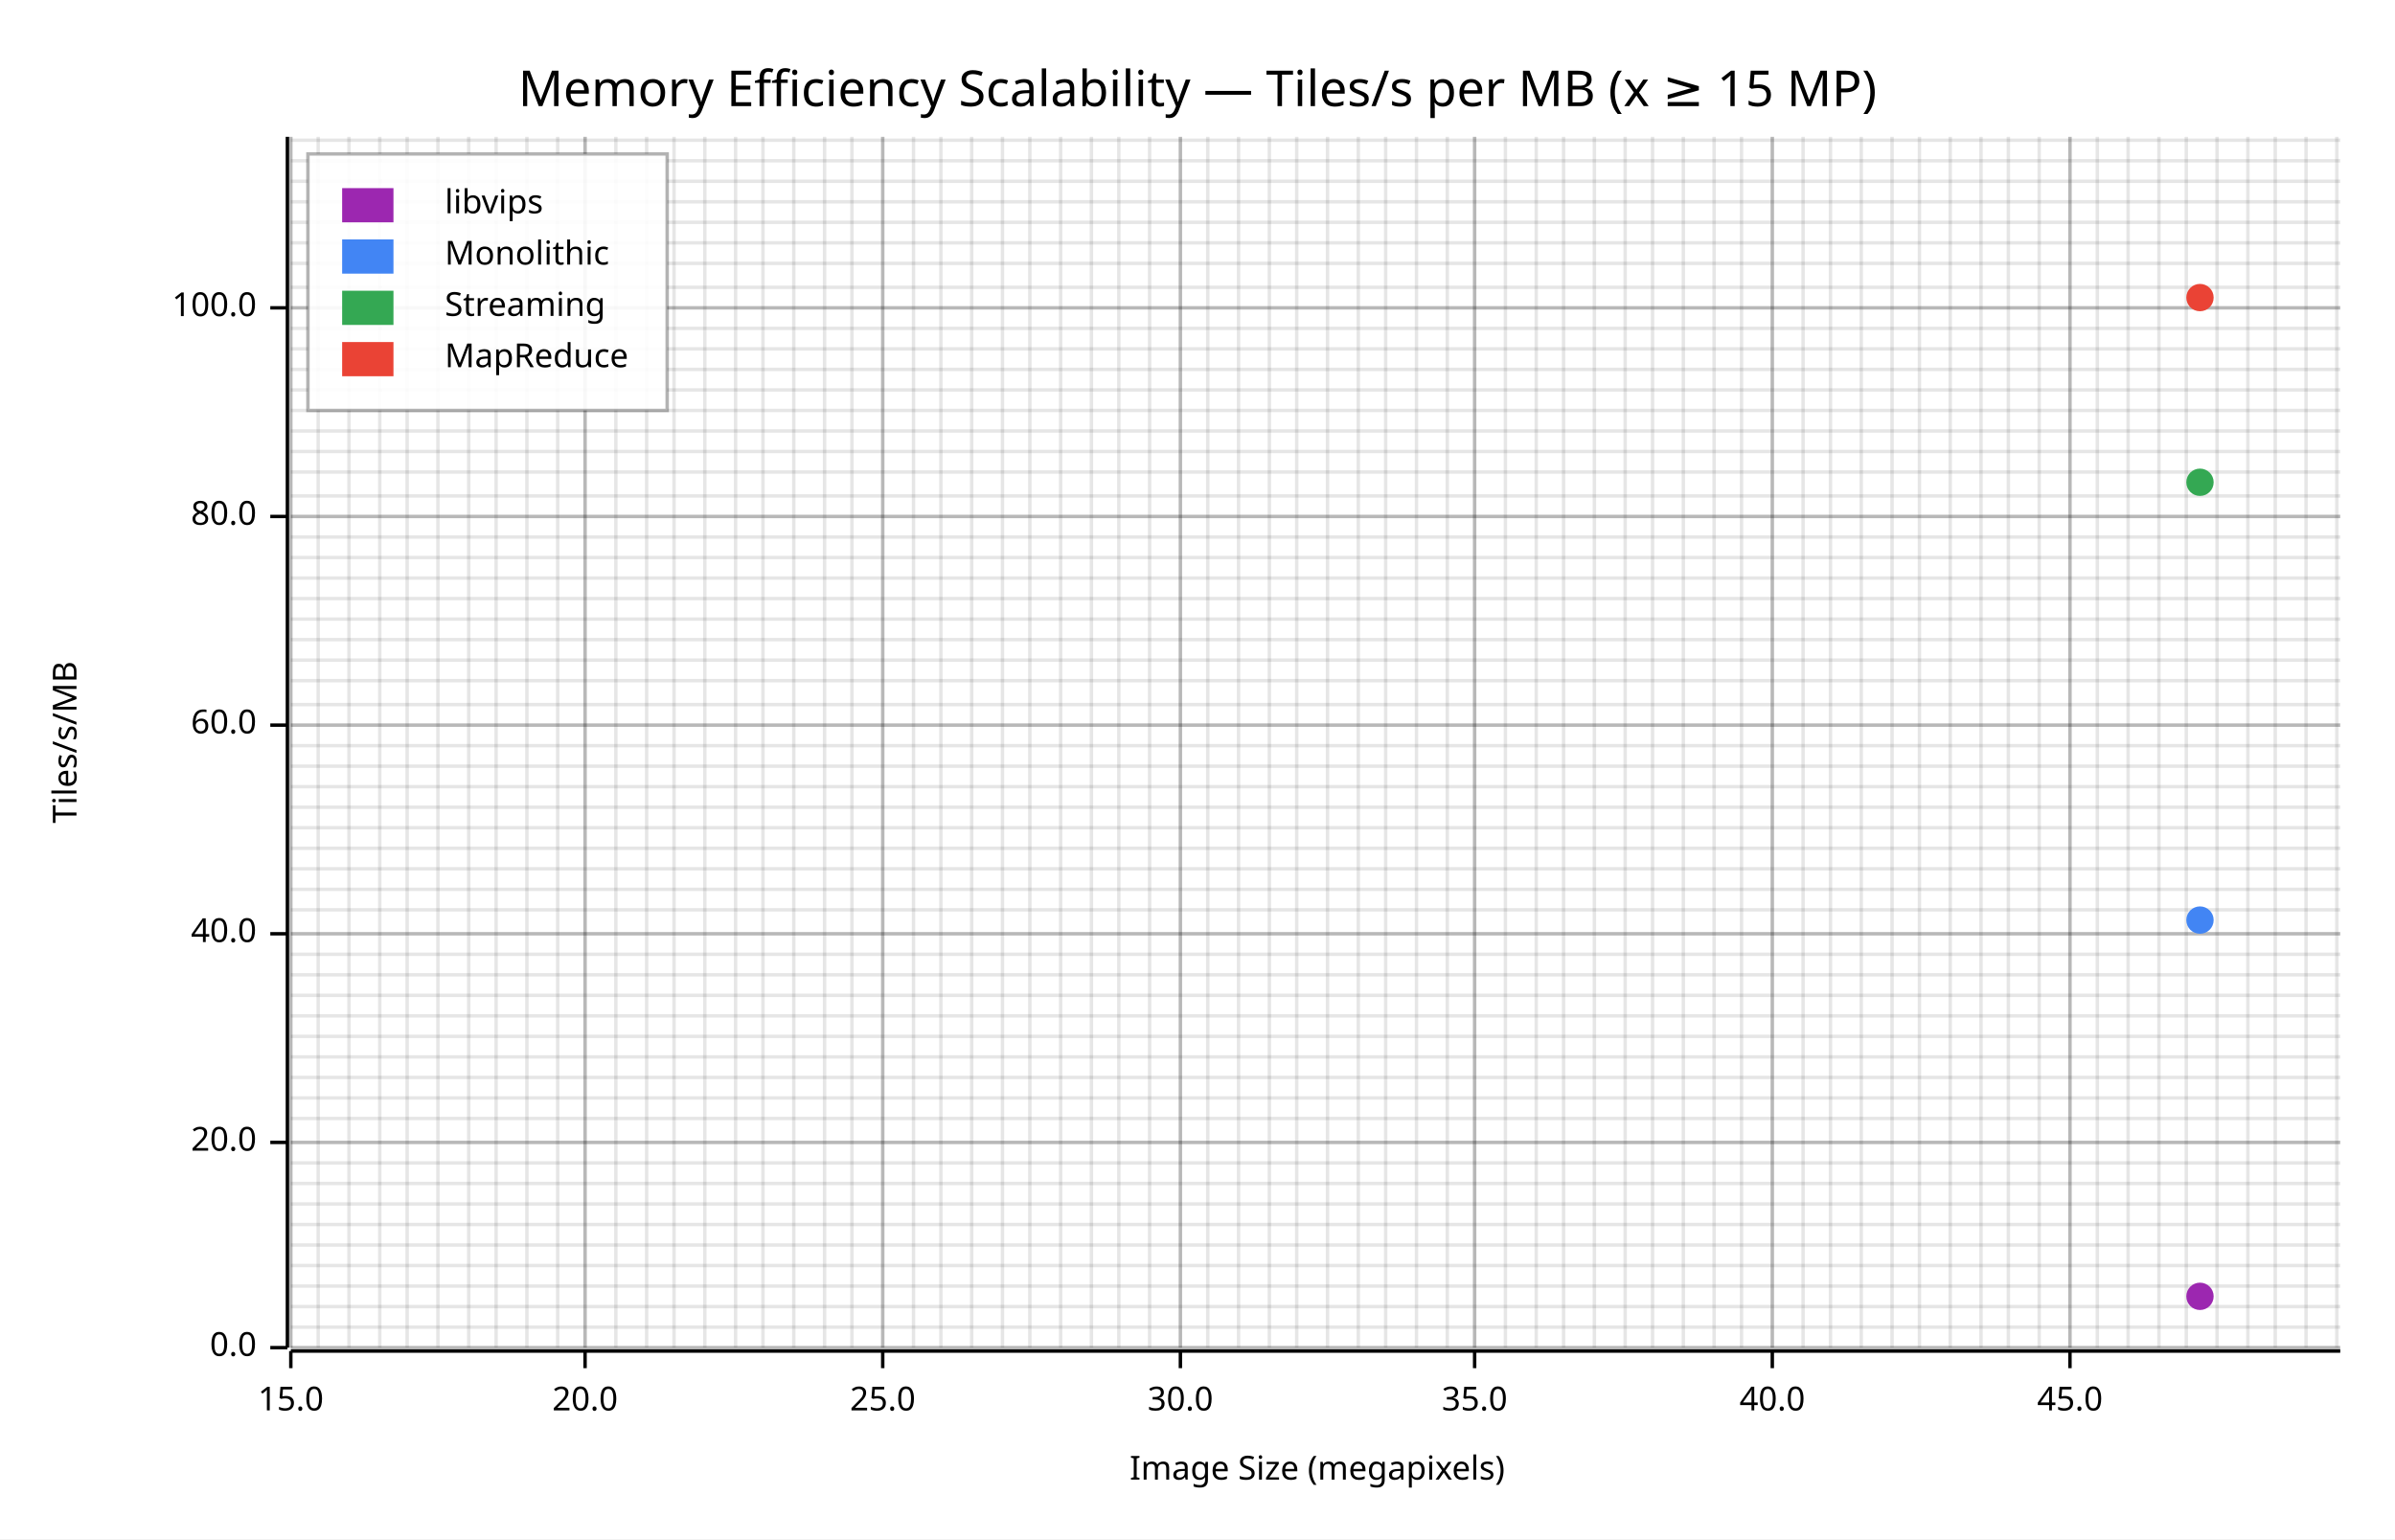
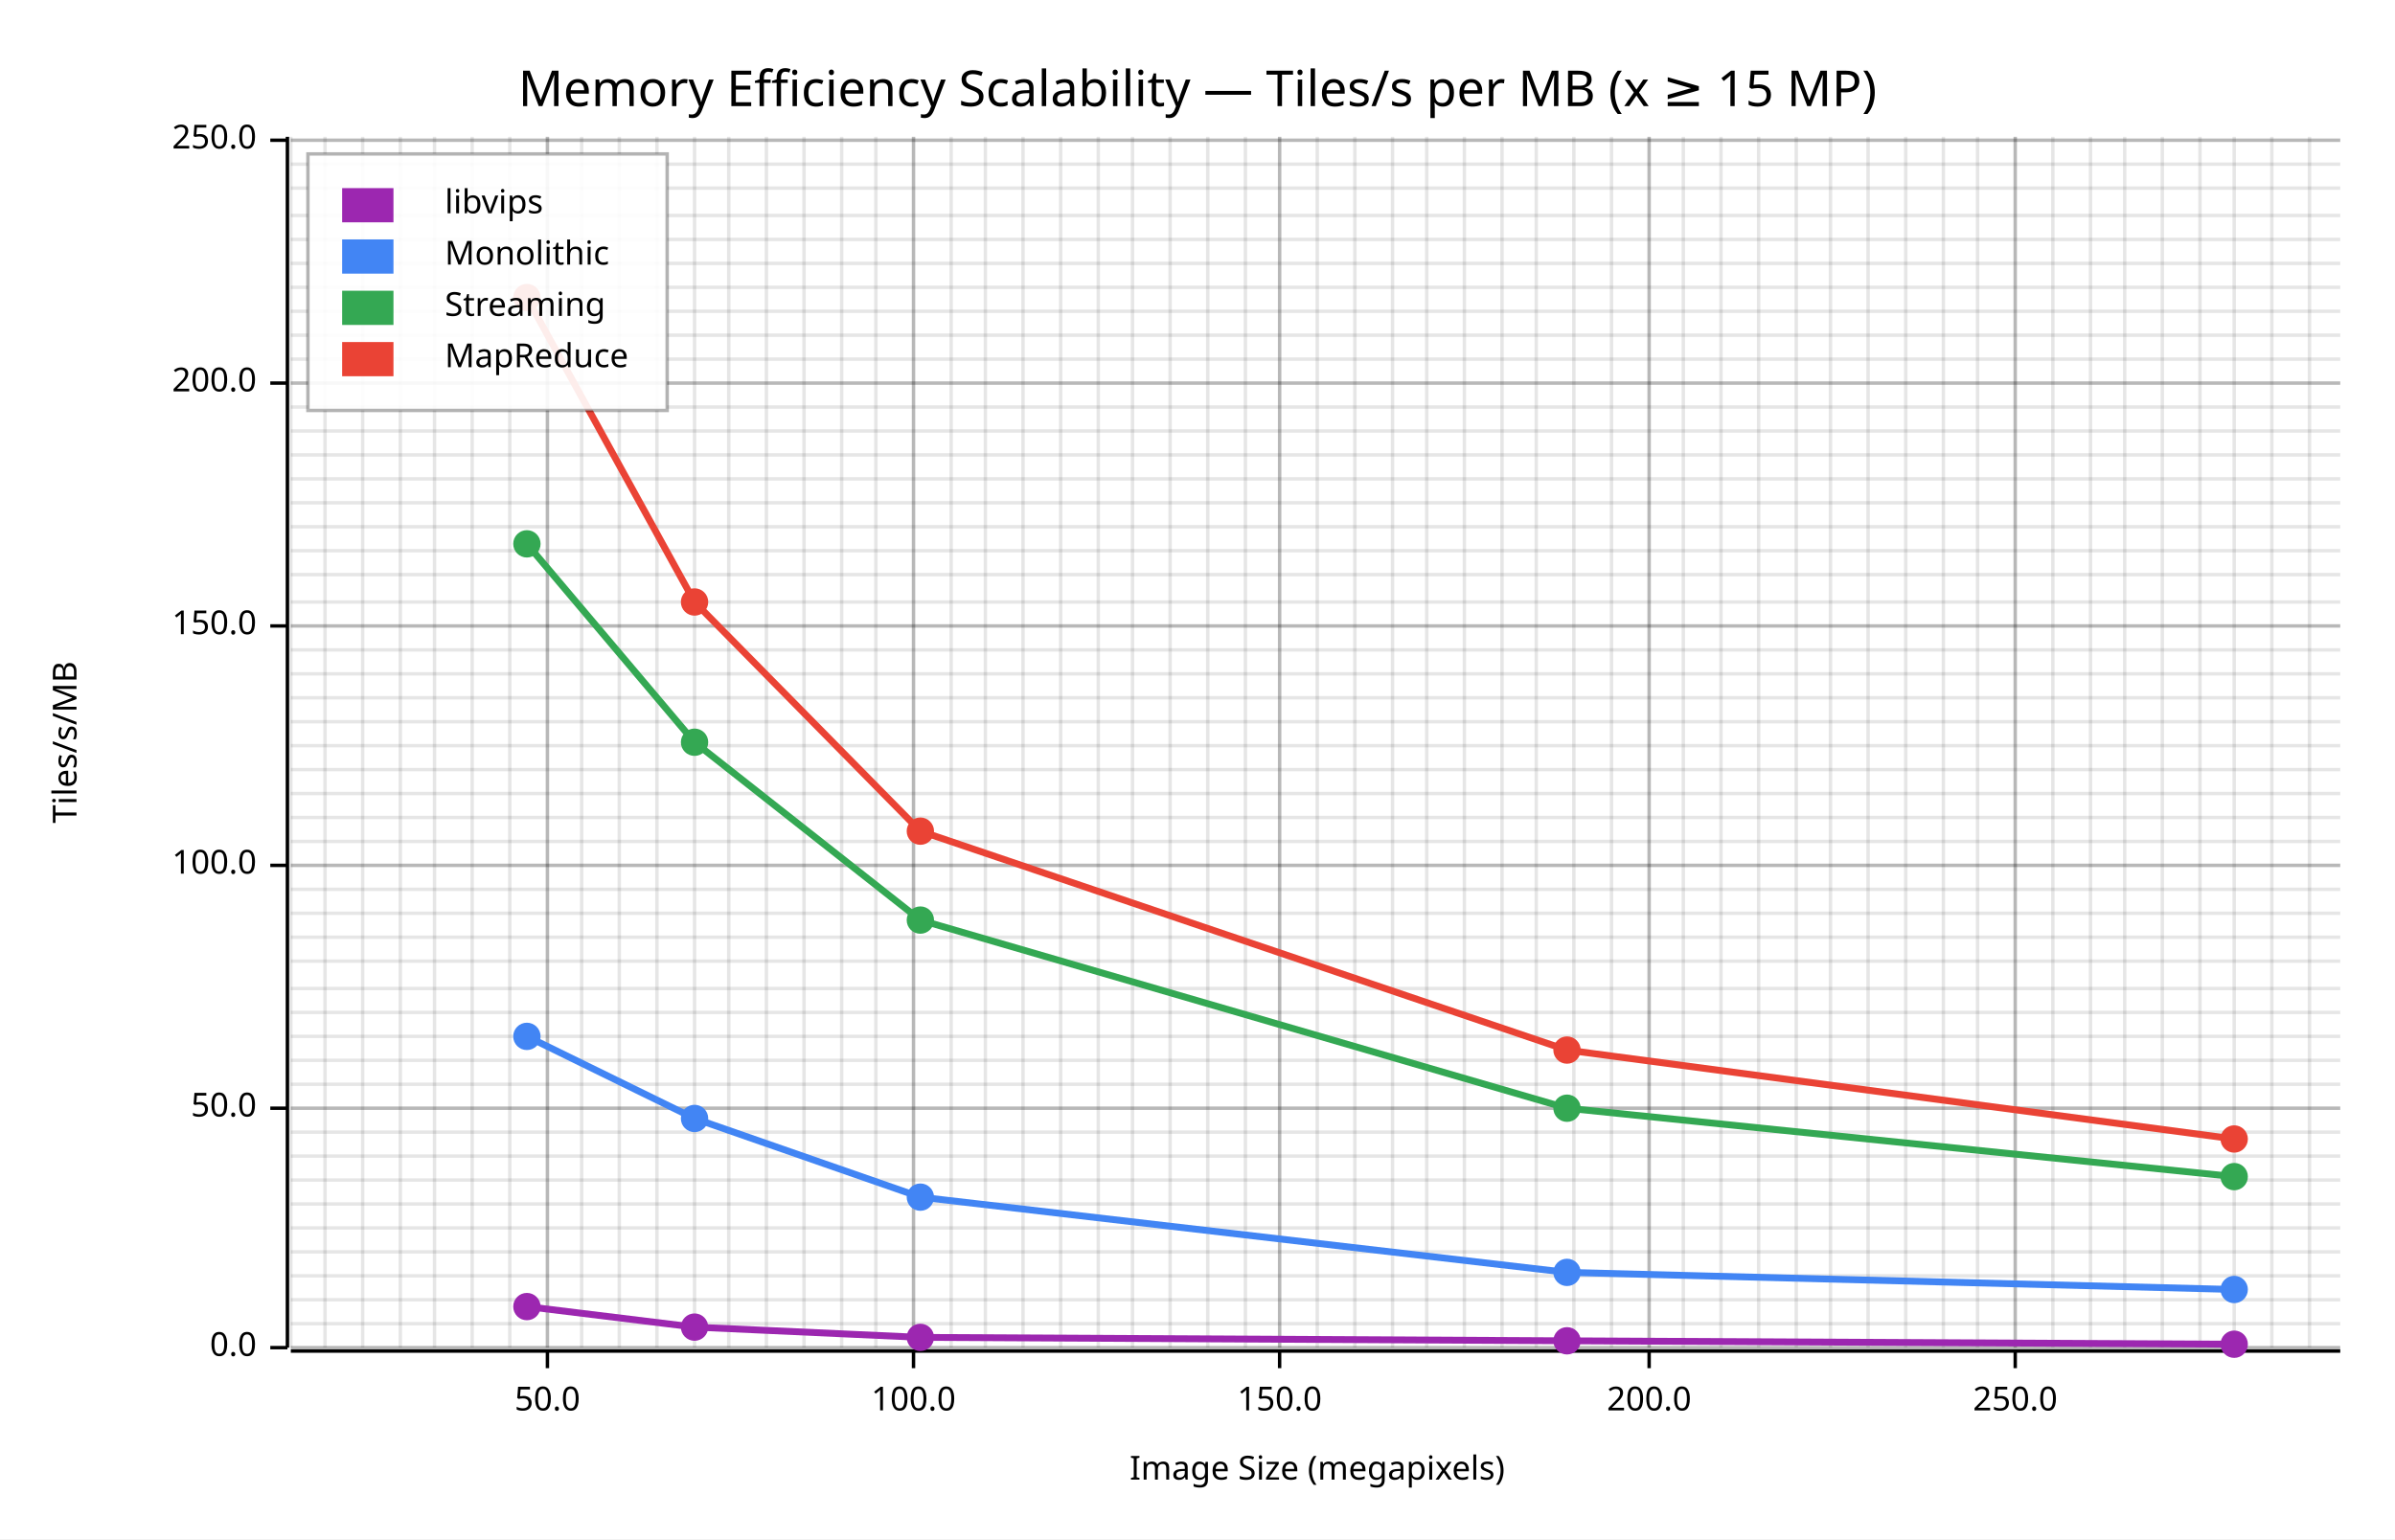
<svg xmlns="http://www.w3.org/2000/svg" width="700" height="450" viewBox="0 0 700 450">
  <rect x="0" y="0" width="700" height="450" opacity="1" fill="#FFFFFF" stroke="none" />
  <text x="350" y="20" dy="0.76em" text-anchor="middle" font-family="sans-serif" font-size="14.516" opacity="1" fill="#000000">
Memory Efficiency Scalability — Tiles/s per MB  (x ≥ 15 MP)
</text>
  <line opacity="0.1" stroke="#000000" stroke-width="1" x1="85" y1="394" x2="85" y2="40" />
-   <line opacity="0.1" stroke="#000000" stroke-width="1" x1="93" y1="394" x2="93" y2="40" />
-   <line opacity="0.1" stroke="#000000" stroke-width="1" x1="102" y1="394" x2="102" y2="40" />
-   <line opacity="0.1" stroke="#000000" stroke-width="1" x1="111" y1="394" x2="111" y2="40" />
-   <line opacity="0.1" stroke="#000000" stroke-width="1" x1="119" y1="394" x2="119" y2="40" />
-   <line opacity="0.1" stroke="#000000" stroke-width="1" x1="128" y1="394" x2="128" y2="40" />
-   <line opacity="0.1" stroke="#000000" stroke-width="1" x1="137" y1="394" x2="137" y2="40" />
-   <line opacity="0.1" stroke="#000000" stroke-width="1" x1="145" y1="394" x2="145" y2="40" />
-   <line opacity="0.1" stroke="#000000" stroke-width="1" x1="154" y1="394" x2="154" y2="40" />
-   <line opacity="0.1" stroke="#000000" stroke-width="1" x1="163" y1="394" x2="163" y2="40" />
-   <line opacity="0.1" stroke="#000000" stroke-width="1" x1="171" y1="394" x2="171" y2="40" />
-   <line opacity="0.1" stroke="#000000" stroke-width="1" x1="180" y1="394" x2="180" y2="40" />
-   <line opacity="0.1" stroke="#000000" stroke-width="1" x1="189" y1="394" x2="189" y2="40" />
-   <line opacity="0.1" stroke="#000000" stroke-width="1" x1="197" y1="394" x2="197" y2="40" />
-   <line opacity="0.1" stroke="#000000" stroke-width="1" x1="206" y1="394" x2="206" y2="40" />
-   <line opacity="0.1" stroke="#000000" stroke-width="1" x1="215" y1="394" x2="215" y2="40" />
-   <line opacity="0.1" stroke="#000000" stroke-width="1" x1="223" y1="394" x2="223" y2="40" />
-   <line opacity="0.1" stroke="#000000" stroke-width="1" x1="232" y1="394" x2="232" y2="40" />
-   <line opacity="0.1" stroke="#000000" stroke-width="1" x1="241" y1="394" x2="241" y2="40" />
-   <line opacity="0.1" stroke="#000000" stroke-width="1" x1="249" y1="394" x2="249" y2="40" />
-   <line opacity="0.1" stroke="#000000" stroke-width="1" x1="258" y1="394" x2="258" y2="40" />
+   <line opacity="0.1" stroke="#000000" stroke-width="1" x1="95" y1="394" x2="95" y2="40" />
+   <line opacity="0.1" stroke="#000000" stroke-width="1" x1="106" y1="394" x2="106" y2="40" />
+   <line opacity="0.1" stroke="#000000" stroke-width="1" x1="117" y1="394" x2="117" y2="40" />
+   <line opacity="0.1" stroke="#000000" stroke-width="1" x1="127" y1="394" x2="127" y2="40" />
+   <line opacity="0.1" stroke="#000000" stroke-width="1" x1="138" y1="394" x2="138" y2="40" />
+   <line opacity="0.1" stroke="#000000" stroke-width="1" x1="149" y1="394" x2="149" y2="40" />
+   <line opacity="0.1" stroke="#000000" stroke-width="1" x1="160" y1="394" x2="160" y2="40" />
+   <line opacity="0.1" stroke="#000000" stroke-width="1" x1="170" y1="394" x2="170" y2="40" />
+   <line opacity="0.1" stroke="#000000" stroke-width="1" x1="181" y1="394" x2="181" y2="40" />
+   <line opacity="0.1" stroke="#000000" stroke-width="1" x1="192" y1="394" x2="192" y2="40" />
+   <line opacity="0.1" stroke="#000000" stroke-width="1" x1="203" y1="394" x2="203" y2="40" />
+   <line opacity="0.1" stroke="#000000" stroke-width="1" x1="213" y1="394" x2="213" y2="40" />
+   <line opacity="0.1" stroke="#000000" stroke-width="1" x1="224" y1="394" x2="224" y2="40" />
+   <line opacity="0.1" stroke="#000000" stroke-width="1" x1="235" y1="394" x2="235" y2="40" />
+   <line opacity="0.1" stroke="#000000" stroke-width="1" x1="246" y1="394" x2="246" y2="40" />
+   <line opacity="0.1" stroke="#000000" stroke-width="1" x1="256" y1="394" x2="256" y2="40" />
  <line opacity="0.1" stroke="#000000" stroke-width="1" x1="267" y1="394" x2="267" y2="40" />
-   <line opacity="0.1" stroke="#000000" stroke-width="1" x1="275" y1="394" x2="275" y2="40" />
-   <line opacity="0.1" stroke="#000000" stroke-width="1" x1="284" y1="394" x2="284" y2="40" />
-   <line opacity="0.1" stroke="#000000" stroke-width="1" x1="293" y1="394" x2="293" y2="40" />
-   <line opacity="0.1" stroke="#000000" stroke-width="1" x1="301" y1="394" x2="301" y2="40" />
+   <line opacity="0.1" stroke="#000000" stroke-width="1" x1="278" y1="394" x2="278" y2="40" />
+   <line opacity="0.1" stroke="#000000" stroke-width="1" x1="288" y1="394" x2="288" y2="40" />
+   <line opacity="0.1" stroke="#000000" stroke-width="1" x1="299" y1="394" x2="299" y2="40" />
  <line opacity="0.1" stroke="#000000" stroke-width="1" x1="310" y1="394" x2="310" y2="40" />
-   <line opacity="0.1" stroke="#000000" stroke-width="1" x1="319" y1="394" x2="319" y2="40" />
-   <line opacity="0.1" stroke="#000000" stroke-width="1" x1="327" y1="394" x2="327" y2="40" />
-   <line opacity="0.1" stroke="#000000" stroke-width="1" x1="336" y1="394" x2="336" y2="40" />
-   <line opacity="0.1" stroke="#000000" stroke-width="1" x1="345" y1="394" x2="345" y2="40" />
+   <line opacity="0.1" stroke="#000000" stroke-width="1" x1="321" y1="394" x2="321" y2="40" />
+   <line opacity="0.1" stroke="#000000" stroke-width="1" x1="331" y1="394" x2="331" y2="40" />
+   <line opacity="0.1" stroke="#000000" stroke-width="1" x1="342" y1="394" x2="342" y2="40" />
  <line opacity="0.1" stroke="#000000" stroke-width="1" x1="353" y1="394" x2="353" y2="40" />
-   <line opacity="0.1" stroke="#000000" stroke-width="1" x1="362" y1="394" x2="362" y2="40" />
-   <line opacity="0.1" stroke="#000000" stroke-width="1" x1="371" y1="394" x2="371" y2="40" />
-   <line opacity="0.1" stroke="#000000" stroke-width="1" x1="379" y1="394" x2="379" y2="40" />
-   <line opacity="0.1" stroke="#000000" stroke-width="1" x1="388" y1="394" x2="388" y2="40" />
-   <line opacity="0.1" stroke="#000000" stroke-width="1" x1="397" y1="394" x2="397" y2="40" />
-   <line opacity="0.1" stroke="#000000" stroke-width="1" x1="405" y1="394" x2="405" y2="40" />
-   <line opacity="0.1" stroke="#000000" stroke-width="1" x1="414" y1="394" x2="414" y2="40" />
-   <line opacity="0.1" stroke="#000000" stroke-width="1" x1="423" y1="394" x2="423" y2="40" />
-   <line opacity="0.1" stroke="#000000" stroke-width="1" x1="431" y1="394" x2="431" y2="40" />
-   <line opacity="0.1" stroke="#000000" stroke-width="1" x1="440" y1="394" x2="440" y2="40" />
+   <line opacity="0.1" stroke="#000000" stroke-width="1" x1="364" y1="394" x2="364" y2="40" />
+   <line opacity="0.1" stroke="#000000" stroke-width="1" x1="374" y1="394" x2="374" y2="40" />
+   <line opacity="0.1" stroke="#000000" stroke-width="1" x1="385" y1="394" x2="385" y2="40" />
+   <line opacity="0.1" stroke="#000000" stroke-width="1" x1="396" y1="394" x2="396" y2="40" />
+   <line opacity="0.1" stroke="#000000" stroke-width="1" x1="407" y1="394" x2="407" y2="40" />
+   <line opacity="0.1" stroke="#000000" stroke-width="1" x1="417" y1="394" x2="417" y2="40" />
+   <line opacity="0.1" stroke="#000000" stroke-width="1" x1="428" y1="394" x2="428" y2="40" />
+   <line opacity="0.1" stroke="#000000" stroke-width="1" x1="439" y1="394" x2="439" y2="40" />
  <line opacity="0.1" stroke="#000000" stroke-width="1" x1="449" y1="394" x2="449" y2="40" />
-   <line opacity="0.1" stroke="#000000" stroke-width="1" x1="457" y1="394" x2="457" y2="40" />
-   <line opacity="0.1" stroke="#000000" stroke-width="1" x1="466" y1="394" x2="466" y2="40" />
-   <line opacity="0.1" stroke="#000000" stroke-width="1" x1="475" y1="394" x2="475" y2="40" />
-   <line opacity="0.1" stroke="#000000" stroke-width="1" x1="483" y1="394" x2="483" y2="40" />
+   <line opacity="0.1" stroke="#000000" stroke-width="1" x1="460" y1="394" x2="460" y2="40" />
+   <line opacity="0.1" stroke="#000000" stroke-width="1" x1="471" y1="394" x2="471" y2="40" />
+   <line opacity="0.1" stroke="#000000" stroke-width="1" x1="482" y1="394" x2="482" y2="40" />
  <line opacity="0.1" stroke="#000000" stroke-width="1" x1="492" y1="394" x2="492" y2="40" />
-   <line opacity="0.1" stroke="#000000" stroke-width="1" x1="501" y1="394" x2="501" y2="40" />
-   <line opacity="0.1" stroke="#000000" stroke-width="1" x1="509" y1="394" x2="509" y2="40" />
-   <line opacity="0.1" stroke="#000000" stroke-width="1" x1="518" y1="394" x2="518" y2="40" />
-   <line opacity="0.1" stroke="#000000" stroke-width="1" x1="527" y1="394" x2="527" y2="40" />
+   <line opacity="0.1" stroke="#000000" stroke-width="1" x1="503" y1="394" x2="503" y2="40" />
+   <line opacity="0.1" stroke="#000000" stroke-width="1" x1="514" y1="394" x2="514" y2="40" />
+   <line opacity="0.1" stroke="#000000" stroke-width="1" x1="525" y1="394" x2="525" y2="40" />
  <line opacity="0.1" stroke="#000000" stroke-width="1" x1="535" y1="394" x2="535" y2="40" />
-   <line opacity="0.1" stroke="#000000" stroke-width="1" x1="544" y1="394" x2="544" y2="40" />
-   <line opacity="0.1" stroke="#000000" stroke-width="1" x1="553" y1="394" x2="553" y2="40" />
-   <line opacity="0.1" stroke="#000000" stroke-width="1" x1="561" y1="394" x2="561" y2="40" />
-   <line opacity="0.1" stroke="#000000" stroke-width="1" x1="570" y1="394" x2="570" y2="40" />
-   <line opacity="0.1" stroke="#000000" stroke-width="1" x1="579" y1="394" x2="579" y2="40" />
-   <line opacity="0.1" stroke="#000000" stroke-width="1" x1="587" y1="394" x2="587" y2="40" />
-   <line opacity="0.1" stroke="#000000" stroke-width="1" x1="596" y1="394" x2="596" y2="40" />
-   <line opacity="0.1" stroke="#000000" stroke-width="1" x1="605" y1="394" x2="605" y2="40" />
-   <line opacity="0.1" stroke="#000000" stroke-width="1" x1="613" y1="394" x2="613" y2="40" />
-   <line opacity="0.1" stroke="#000000" stroke-width="1" x1="622" y1="394" x2="622" y2="40" />
-   <line opacity="0.1" stroke="#000000" stroke-width="1" x1="631" y1="394" x2="631" y2="40" />
-   <line opacity="0.1" stroke="#000000" stroke-width="1" x1="639" y1="394" x2="639" y2="40" />
-   <line opacity="0.1" stroke="#000000" stroke-width="1" x1="648" y1="394" x2="648" y2="40" />
-   <line opacity="0.1" stroke="#000000" stroke-width="1" x1="657" y1="394" x2="657" y2="40" />
-   <line opacity="0.1" stroke="#000000" stroke-width="1" x1="665" y1="394" x2="665" y2="40" />
-   <line opacity="0.1" stroke="#000000" stroke-width="1" x1="674" y1="394" x2="674" y2="40" />
-   <line opacity="0.1" stroke="#000000" stroke-width="1" x1="683" y1="394" x2="683" y2="40" />
+   <line opacity="0.1" stroke="#000000" stroke-width="1" x1="546" y1="394" x2="546" y2="40" />
+   <line opacity="0.1" stroke="#000000" stroke-width="1" x1="557" y1="394" x2="557" y2="40" />
+   <line opacity="0.1" stroke="#000000" stroke-width="1" x1="568" y1="394" x2="568" y2="40" />
+   <line opacity="0.1" stroke="#000000" stroke-width="1" x1="578" y1="394" x2="578" y2="40" />
+   <line opacity="0.1" stroke="#000000" stroke-width="1" x1="589" y1="394" x2="589" y2="40" />
+   <line opacity="0.1" stroke="#000000" stroke-width="1" x1="600" y1="394" x2="600" y2="40" />
+   <line opacity="0.1" stroke="#000000" stroke-width="1" x1="611" y1="394" x2="611" y2="40" />
+   <line opacity="0.1" stroke="#000000" stroke-width="1" x1="621" y1="394" x2="621" y2="40" />
+   <line opacity="0.1" stroke="#000000" stroke-width="1" x1="632" y1="394" x2="632" y2="40" />
+   <line opacity="0.1" stroke="#000000" stroke-width="1" x1="643" y1="394" x2="643" y2="40" />
+   <line opacity="0.1" stroke="#000000" stroke-width="1" x1="653" y1="394" x2="653" y2="40" />
+   <line opacity="0.1" stroke="#000000" stroke-width="1" x1="664" y1="394" x2="664" y2="40" />
+   <line opacity="0.1" stroke="#000000" stroke-width="1" x1="675" y1="394" x2="675" y2="40" />
  <line opacity="0.1" stroke="#000000" stroke-width="1" x1="85" y1="394" x2="684" y2="394" />
-   <line opacity="0.1" stroke="#000000" stroke-width="1" x1="85" y1="388" x2="684" y2="388" />
-   <line opacity="0.1" stroke="#000000" stroke-width="1" x1="85" y1="382" x2="684" y2="382" />
-   <line opacity="0.1" stroke="#000000" stroke-width="1" x1="85" y1="376" x2="684" y2="376" />
-   <line opacity="0.1" stroke="#000000" stroke-width="1" x1="85" y1="370" x2="684" y2="370" />
-   <line opacity="0.1" stroke="#000000" stroke-width="1" x1="85" y1="364" x2="684" y2="364" />
-   <line opacity="0.1" stroke="#000000" stroke-width="1" x1="85" y1="358" x2="684" y2="358" />
+   <line opacity="0.1" stroke="#000000" stroke-width="1" x1="85" y1="387" x2="684" y2="387" />
+   <line opacity="0.1" stroke="#000000" stroke-width="1" x1="85" y1="380" x2="684" y2="380" />
+   <line opacity="0.1" stroke="#000000" stroke-width="1" x1="85" y1="373" x2="684" y2="373" />
+   <line opacity="0.1" stroke="#000000" stroke-width="1" x1="85" y1="366" x2="684" y2="366" />
+   <line opacity="0.1" stroke="#000000" stroke-width="1" x1="85" y1="359" x2="684" y2="359" />
  <line opacity="0.1" stroke="#000000" stroke-width="1" x1="85" y1="352" x2="684" y2="352" />
-   <line opacity="0.1" stroke="#000000" stroke-width="1" x1="85" y1="346" x2="684" y2="346" />
-   <line opacity="0.1" stroke="#000000" stroke-width="1" x1="85" y1="340" x2="684" y2="340" />
-   <line opacity="0.1" stroke="#000000" stroke-width="1" x1="85" y1="334" x2="684" y2="334" />
-   <line opacity="0.1" stroke="#000000" stroke-width="1" x1="85" y1="327" x2="684" y2="327" />
-   <line opacity="0.1" stroke="#000000" stroke-width="1" x1="85" y1="321" x2="684" y2="321" />
-   <line opacity="0.1" stroke="#000000" stroke-width="1" x1="85" y1="315" x2="684" y2="315" />
-   <line opacity="0.1" stroke="#000000" stroke-width="1" x1="85" y1="309" x2="684" y2="309" />
+   <line opacity="0.1" stroke="#000000" stroke-width="1" x1="85" y1="345" x2="684" y2="345" />
+   <line opacity="0.1" stroke="#000000" stroke-width="1" x1="85" y1="338" x2="684" y2="338" />
+   <line opacity="0.1" stroke="#000000" stroke-width="1" x1="85" y1="331" x2="684" y2="331" />
+   <line opacity="0.1" stroke="#000000" stroke-width="1" x1="85" y1="324" x2="684" y2="324" />
+   <line opacity="0.1" stroke="#000000" stroke-width="1" x1="85" y1="317" x2="684" y2="317" />
+   <line opacity="0.1" stroke="#000000" stroke-width="1" x1="85" y1="310" x2="684" y2="310" />
  <line opacity="0.1" stroke="#000000" stroke-width="1" x1="85" y1="303" x2="684" y2="303" />
-   <line opacity="0.1" stroke="#000000" stroke-width="1" x1="85" y1="297" x2="684" y2="297" />
-   <line opacity="0.1" stroke="#000000" stroke-width="1" x1="85" y1="291" x2="684" y2="291" />
-   <line opacity="0.1" stroke="#000000" stroke-width="1" x1="85" y1="285" x2="684" y2="285" />
-   <line opacity="0.1" stroke="#000000" stroke-width="1" x1="85" y1="279" x2="684" y2="279" />
-   <line opacity="0.1" stroke="#000000" stroke-width="1" x1="85" y1="273" x2="684" y2="273" />
-   <line opacity="0.1" stroke="#000000" stroke-width="1" x1="85" y1="266" x2="684" y2="266" />
+   <line opacity="0.1" stroke="#000000" stroke-width="1" x1="85" y1="296" x2="684" y2="296" />
+   <line opacity="0.1" stroke="#000000" stroke-width="1" x1="85" y1="289" x2="684" y2="289" />
+   <line opacity="0.1" stroke="#000000" stroke-width="1" x1="85" y1="281" x2="684" y2="281" />
+   <line opacity="0.1" stroke="#000000" stroke-width="1" x1="85" y1="274" x2="684" y2="274" />
+   <line opacity="0.1" stroke="#000000" stroke-width="1" x1="85" y1="267" x2="684" y2="267" />
  <line opacity="0.1" stroke="#000000" stroke-width="1" x1="85" y1="260" x2="684" y2="260" />
-   <line opacity="0.1" stroke="#000000" stroke-width="1" x1="85" y1="254" x2="684" y2="254" />
-   <line opacity="0.1" stroke="#000000" stroke-width="1" x1="85" y1="248" x2="684" y2="248" />
-   <line opacity="0.1" stroke="#000000" stroke-width="1" x1="85" y1="242" x2="684" y2="242" />
-   <line opacity="0.1" stroke="#000000" stroke-width="1" x1="85" y1="236" x2="684" y2="236" />
-   <line opacity="0.1" stroke="#000000" stroke-width="1" x1="85" y1="230" x2="684" y2="230" />
-   <line opacity="0.1" stroke="#000000" stroke-width="1" x1="85" y1="224" x2="684" y2="224" />
+   <line opacity="0.1" stroke="#000000" stroke-width="1" x1="85" y1="253" x2="684" y2="253" />
+   <line opacity="0.1" stroke="#000000" stroke-width="1" x1="85" y1="246" x2="684" y2="246" />
+   <line opacity="0.1" stroke="#000000" stroke-width="1" x1="85" y1="239" x2="684" y2="239" />
+   <line opacity="0.1" stroke="#000000" stroke-width="1" x1="85" y1="232" x2="684" y2="232" />
+   <line opacity="0.1" stroke="#000000" stroke-width="1" x1="85" y1="225" x2="684" y2="225" />
  <line opacity="0.1" stroke="#000000" stroke-width="1" x1="85" y1="218" x2="684" y2="218" />
-   <line opacity="0.1" stroke="#000000" stroke-width="1" x1="85" y1="212" x2="684" y2="212" />
-   <line opacity="0.1" stroke="#000000" stroke-width="1" x1="85" y1="206" x2="684" y2="206" />
-   <line opacity="0.1" stroke="#000000" stroke-width="1" x1="85" y1="199" x2="684" y2="199" />
-   <line opacity="0.1" stroke="#000000" stroke-width="1" x1="85" y1="193" x2="684" y2="193" />
-   <line opacity="0.1" stroke="#000000" stroke-width="1" x1="85" y1="187" x2="684" y2="187" />
-   <line opacity="0.1" stroke="#000000" stroke-width="1" x1="85" y1="181" x2="684" y2="181" />
-   <line opacity="0.1" stroke="#000000" stroke-width="1" x1="85" y1="175" x2="684" y2="175" />
-   <line opacity="0.1" stroke="#000000" stroke-width="1" x1="85" y1="169" x2="684" y2="169" />
-   <line opacity="0.1" stroke="#000000" stroke-width="1" x1="85" y1="163" x2="684" y2="163" />
-   <line opacity="0.1" stroke="#000000" stroke-width="1" x1="85" y1="157" x2="684" y2="157" />
-   <line opacity="0.1" stroke="#000000" stroke-width="1" x1="85" y1="151" x2="684" y2="151" />
-   <line opacity="0.1" stroke="#000000" stroke-width="1" x1="85" y1="145" x2="684" y2="145" />
-   <line opacity="0.1" stroke="#000000" stroke-width="1" x1="85" y1="138" x2="684" y2="138" />
-   <line opacity="0.1" stroke="#000000" stroke-width="1" x1="85" y1="132" x2="684" y2="132" />
+   <line opacity="0.1" stroke="#000000" stroke-width="1" x1="85" y1="211" x2="684" y2="211" />
+   <line opacity="0.1" stroke="#000000" stroke-width="1" x1="85" y1="204" x2="684" y2="204" />
+   <line opacity="0.1" stroke="#000000" stroke-width="1" x1="85" y1="197" x2="684" y2="197" />
+   <line opacity="0.1" stroke="#000000" stroke-width="1" x1="85" y1="190" x2="684" y2="190" />
+   <line opacity="0.1" stroke="#000000" stroke-width="1" x1="85" y1="183" x2="684" y2="183" />
+   <line opacity="0.1" stroke="#000000" stroke-width="1" x1="85" y1="176" x2="684" y2="176" />
+   <line opacity="0.1" stroke="#000000" stroke-width="1" x1="85" y1="168" x2="684" y2="168" />
+   <line opacity="0.1" stroke="#000000" stroke-width="1" x1="85" y1="161" x2="684" y2="161" />
+   <line opacity="0.1" stroke="#000000" stroke-width="1" x1="85" y1="154" x2="684" y2="154" />
+   <line opacity="0.1" stroke="#000000" stroke-width="1" x1="85" y1="147" x2="684" y2="147" />
+   <line opacity="0.1" stroke="#000000" stroke-width="1" x1="85" y1="140" x2="684" y2="140" />
+   <line opacity="0.1" stroke="#000000" stroke-width="1" x1="85" y1="133" x2="684" y2="133" />
  <line opacity="0.1" stroke="#000000" stroke-width="1" x1="85" y1="126" x2="684" y2="126" />
-   <line opacity="0.1" stroke="#000000" stroke-width="1" x1="85" y1="120" x2="684" y2="120" />
-   <line opacity="0.1" stroke="#000000" stroke-width="1" x1="85" y1="114" x2="684" y2="114" />
-   <line opacity="0.1" stroke="#000000" stroke-width="1" x1="85" y1="108" x2="684" y2="108" />
-   <line opacity="0.1" stroke="#000000" stroke-width="1" x1="85" y1="102" x2="684" y2="102" />
-   <line opacity="0.1" stroke="#000000" stroke-width="1" x1="85" y1="96" x2="684" y2="96" />
-   <line opacity="0.1" stroke="#000000" stroke-width="1" x1="85" y1="90" x2="684" y2="90" />
+   <line opacity="0.1" stroke="#000000" stroke-width="1" x1="85" y1="119" x2="684" y2="119" />
+   <line opacity="0.1" stroke="#000000" stroke-width="1" x1="85" y1="112" x2="684" y2="112" />
+   <line opacity="0.1" stroke="#000000" stroke-width="1" x1="85" y1="105" x2="684" y2="105" />
+   <line opacity="0.1" stroke="#000000" stroke-width="1" x1="85" y1="98" x2="684" y2="98" />
+   <line opacity="0.1" stroke="#000000" stroke-width="1" x1="85" y1="91" x2="684" y2="91" />
  <line opacity="0.1" stroke="#000000" stroke-width="1" x1="85" y1="84" x2="684" y2="84" />
  <line opacity="0.1" stroke="#000000" stroke-width="1" x1="85" y1="77" x2="684" y2="77" />
-   <line opacity="0.1" stroke="#000000" stroke-width="1" x1="85" y1="71" x2="684" y2="71" />
-   <line opacity="0.1" stroke="#000000" stroke-width="1" x1="85" y1="65" x2="684" y2="65" />
-   <line opacity="0.1" stroke="#000000" stroke-width="1" x1="85" y1="59" x2="684" y2="59" />
-   <line opacity="0.1" stroke="#000000" stroke-width="1" x1="85" y1="53" x2="684" y2="53" />
-   <line opacity="0.1" stroke="#000000" stroke-width="1" x1="85" y1="47" x2="684" y2="47" />
+   <line opacity="0.1" stroke="#000000" stroke-width="1" x1="85" y1="70" x2="684" y2="70" />
+   <line opacity="0.1" stroke="#000000" stroke-width="1" x1="85" y1="63" x2="684" y2="63" />
+   <line opacity="0.1" stroke="#000000" stroke-width="1" x1="85" y1="55" x2="684" y2="55" />
+   <line opacity="0.1" stroke="#000000" stroke-width="1" x1="85" y1="48" x2="684" y2="48" />
  <line opacity="0.1" stroke="#000000" stroke-width="1" x1="85" y1="41" x2="684" y2="41" />
  <text x="15" y="217" dy="0.76em" text-anchor="middle" font-family="sans-serif" font-size="9.677" opacity="1" fill="#000000" transform="rotate(270, 15, 217)">
Tiles/s/MB
</text>
  <text x="385" y="435" dy="-0.5ex" text-anchor="middle" font-family="sans-serif" font-size="9.677" opacity="1" fill="#000000">
Image Size (megapixels)
</text>
-   <line opacity="0.2" stroke="#000000" stroke-width="1" x1="85" y1="394" x2="85" y2="40" />
-   <line opacity="0.2" stroke="#000000" stroke-width="1" x1="171" y1="394" x2="171" y2="40" />
-   <line opacity="0.2" stroke="#000000" stroke-width="1" x1="258" y1="394" x2="258" y2="40" />
-   <line opacity="0.2" stroke="#000000" stroke-width="1" x1="345" y1="394" x2="345" y2="40" />
-   <line opacity="0.2" stroke="#000000" stroke-width="1" x1="431" y1="394" x2="431" y2="40" />
-   <line opacity="0.2" stroke="#000000" stroke-width="1" x1="518" y1="394" x2="518" y2="40" />
-   <line opacity="0.2" stroke="#000000" stroke-width="1" x1="605" y1="394" x2="605" y2="40" />
+   <line opacity="0.2" stroke="#000000" stroke-width="1" x1="160" y1="394" x2="160" y2="40" />
+   <line opacity="0.2" stroke="#000000" stroke-width="1" x1="267" y1="394" x2="267" y2="40" />
+   <line opacity="0.2" stroke="#000000" stroke-width="1" x1="374" y1="394" x2="374" y2="40" />
+   <line opacity="0.2" stroke="#000000" stroke-width="1" x1="482" y1="394" x2="482" y2="40" />
+   <line opacity="0.2" stroke="#000000" stroke-width="1" x1="589" y1="394" x2="589" y2="40" />
  <line opacity="0.2" stroke="#000000" stroke-width="1" x1="85" y1="394" x2="684" y2="394" />
-   <line opacity="0.2" stroke="#000000" stroke-width="1" x1="85" y1="334" x2="684" y2="334" />
-   <line opacity="0.2" stroke="#000000" stroke-width="1" x1="85" y1="273" x2="684" y2="273" />
-   <line opacity="0.2" stroke="#000000" stroke-width="1" x1="85" y1="212" x2="684" y2="212" />
-   <line opacity="0.2" stroke="#000000" stroke-width="1" x1="85" y1="151" x2="684" y2="151" />
-   <line opacity="0.2" stroke="#000000" stroke-width="1" x1="85" y1="90" x2="684" y2="90" />
+   <line opacity="0.2" stroke="#000000" stroke-width="1" x1="85" y1="324" x2="684" y2="324" />
+   <line opacity="0.2" stroke="#000000" stroke-width="1" x1="85" y1="253" x2="684" y2="253" />
+   <line opacity="0.2" stroke="#000000" stroke-width="1" x1="85" y1="183" x2="684" y2="183" />
+   <line opacity="0.2" stroke="#000000" stroke-width="1" x1="85" y1="112" x2="684" y2="112" />
+   <line opacity="0.2" stroke="#000000" stroke-width="1" x1="85" y1="41" x2="684" y2="41" />
  <polyline fill="none" opacity="1" stroke="#000000" stroke-width="1" points="84,40 84,394 " />
  <text x="75" y="394" dy="0.5ex" text-anchor="end" font-family="sans-serif" font-size="9.677" opacity="1" fill="#000000">
0.0
</text>
  <polyline fill="none" opacity="1" stroke="#000000" stroke-width="1" points="79,394 84,394 " />
-   <text x="75" y="334" dy="0.5ex" text-anchor="end" font-family="sans-serif" font-size="9.677" opacity="1" fill="#000000">
- 20.0
- </text>
-   <polyline fill="none" opacity="1" stroke="#000000" stroke-width="1" points="79,334 84,334 " />
-   <text x="75" y="273" dy="0.5ex" text-anchor="end" font-family="sans-serif" font-size="9.677" opacity="1" fill="#000000">
- 40.0
- </text>
-   <polyline fill="none" opacity="1" stroke="#000000" stroke-width="1" points="79,273 84,273 " />
-   <text x="75" y="212" dy="0.5ex" text-anchor="end" font-family="sans-serif" font-size="9.677" opacity="1" fill="#000000">
- 60.0
- </text>
-   <polyline fill="none" opacity="1" stroke="#000000" stroke-width="1" points="79,212 84,212 " />
-   <text x="75" y="151" dy="0.5ex" text-anchor="end" font-family="sans-serif" font-size="9.677" opacity="1" fill="#000000">
- 80.0
- </text>
-   <polyline fill="none" opacity="1" stroke="#000000" stroke-width="1" points="79,151 84,151 " />
-   <text x="75" y="90" dy="0.5ex" text-anchor="end" font-family="sans-serif" font-size="9.677" opacity="1" fill="#000000">
+   <text x="75" y="324" dy="0.5ex" text-anchor="end" font-family="sans-serif" font-size="9.677" opacity="1" fill="#000000">
+ 50.0
+ </text>
+   <polyline fill="none" opacity="1" stroke="#000000" stroke-width="1" points="79,324 84,324 " />
+   <text x="75" y="253" dy="0.5ex" text-anchor="end" font-family="sans-serif" font-size="9.677" opacity="1" fill="#000000">
100.0
</text>
-   <polyline fill="none" opacity="1" stroke="#000000" stroke-width="1" points="79,90 84,90 " />
+   <polyline fill="none" opacity="1" stroke="#000000" stroke-width="1" points="79,253 84,253 " />
+   <text x="75" y="183" dy="0.5ex" text-anchor="end" font-family="sans-serif" font-size="9.677" opacity="1" fill="#000000">
+ 150.0
+ </text>
+   <polyline fill="none" opacity="1" stroke="#000000" stroke-width="1" points="79,183 84,183 " />
+   <text x="75" y="112" dy="0.5ex" text-anchor="end" font-family="sans-serif" font-size="9.677" opacity="1" fill="#000000">
+ 200.0
+ </text>
+   <polyline fill="none" opacity="1" stroke="#000000" stroke-width="1" points="79,112 84,112 " />
+   <text x="75" y="41" dy="0.5ex" text-anchor="end" font-family="sans-serif" font-size="9.677" opacity="1" fill="#000000">
+ 250.0
+ </text>
+   <polyline fill="none" opacity="1" stroke="#000000" stroke-width="1" points="79,41 84,41 " />
  <polyline fill="none" opacity="1" stroke="#000000" stroke-width="1" points="85,395 684,395 " />
-   <text x="85" y="405" dy="0.76em" text-anchor="middle" font-family="sans-serif" font-size="9.677" opacity="1" fill="#000000">
- 15.0
- </text>
-   <polyline fill="none" opacity="1" stroke="#000000" stroke-width="1" points="85,395 85,400 " />
-   <text x="171" y="405" dy="0.76em" text-anchor="middle" font-family="sans-serif" font-size="9.677" opacity="1" fill="#000000">
- 20.0
- </text>
-   <polyline fill="none" opacity="1" stroke="#000000" stroke-width="1" points="171,395 171,400 " />
-   <text x="258" y="405" dy="0.76em" text-anchor="middle" font-family="sans-serif" font-size="9.677" opacity="1" fill="#000000">
- 25.0
- </text>
-   <polyline fill="none" opacity="1" stroke="#000000" stroke-width="1" points="258,395 258,400 " />
-   <text x="345" y="405" dy="0.76em" text-anchor="middle" font-family="sans-serif" font-size="9.677" opacity="1" fill="#000000">
- 30.0
- </text>
-   <polyline fill="none" opacity="1" stroke="#000000" stroke-width="1" points="345,395 345,400 " />
-   <text x="431" y="405" dy="0.76em" text-anchor="middle" font-family="sans-serif" font-size="9.677" opacity="1" fill="#000000">
- 35.0
- </text>
-   <polyline fill="none" opacity="1" stroke="#000000" stroke-width="1" points="431,395 431,400 " />
-   <text x="518" y="405" dy="0.76em" text-anchor="middle" font-family="sans-serif" font-size="9.677" opacity="1" fill="#000000">
- 40.0
- </text>
-   <polyline fill="none" opacity="1" stroke="#000000" stroke-width="1" points="518,395 518,400 " />
-   <text x="605" y="405" dy="0.76em" text-anchor="middle" font-family="sans-serif" font-size="9.677" opacity="1" fill="#000000">
- 45.0
- </text>
-   <polyline fill="none" opacity="1" stroke="#000000" stroke-width="1" points="605,395 605,400 " />
-   <polyline fill="none" opacity="1" stroke="#9C27B0" stroke-width="2" points="643,379 " />
-   <circle cx="643" cy="379" r="4" opacity="1" fill="#9C27B0" stroke="none" stroke-width="1" />
-   <polyline fill="none" opacity="1" stroke="#4285F4" stroke-width="2" points="643,269 " />
-   <circle cx="643" cy="269" r="4" opacity="1" fill="#4285F4" stroke="none" stroke-width="1" />
-   <polyline fill="none" opacity="1" stroke="#34A853" stroke-width="2" points="643,141 " />
-   <circle cx="643" cy="141" r="4" opacity="1" fill="#34A853" stroke="none" stroke-width="1" />
-   <polyline fill="none" opacity="1" stroke="#EA4335" stroke-width="2" points="643,87 " />
-   <circle cx="643" cy="87" r="4" opacity="1" fill="#EA4335" stroke="none" stroke-width="1" />
+   <text x="160" y="405" dy="0.76em" text-anchor="middle" font-family="sans-serif" font-size="9.677" opacity="1" fill="#000000">
+ 50.0
+ </text>
+   <polyline fill="none" opacity="1" stroke="#000000" stroke-width="1" points="160,395 160,400 " />
+   <text x="267" y="405" dy="0.76em" text-anchor="middle" font-family="sans-serif" font-size="9.677" opacity="1" fill="#000000">
+ 100.0
+ </text>
+   <polyline fill="none" opacity="1" stroke="#000000" stroke-width="1" points="267,395 267,400 " />
+   <text x="374" y="405" dy="0.76em" text-anchor="middle" font-family="sans-serif" font-size="9.677" opacity="1" fill="#000000">
+ 150.0
+ </text>
+   <polyline fill="none" opacity="1" stroke="#000000" stroke-width="1" points="374,395 374,400 " />
+   <text x="482" y="405" dy="0.76em" text-anchor="middle" font-family="sans-serif" font-size="9.677" opacity="1" fill="#000000">
+ 200.0
+ </text>
+   <polyline fill="none" opacity="1" stroke="#000000" stroke-width="1" points="482,395 482,400 " />
+   <text x="589" y="405" dy="0.76em" text-anchor="middle" font-family="sans-serif" font-size="9.677" opacity="1" fill="#000000">
+ 250.0
+ </text>
+   <polyline fill="none" opacity="1" stroke="#000000" stroke-width="1" points="589,395 589,400 " />
+   <polyline fill="none" opacity="1" stroke="#9C27B0" stroke-width="2" points="154,382 203,388 269,391 458,392 653,393 " />
+   <circle cx="154" cy="382" r="4" opacity="1" fill="#9C27B0" stroke="none" stroke-width="1" />
+   <circle cx="203" cy="388" r="4" opacity="1" fill="#9C27B0" stroke="none" stroke-width="1" />
+   <circle cx="269" cy="391" r="4" opacity="1" fill="#9C27B0" stroke="none" stroke-width="1" />
+   <circle cx="458" cy="392" r="4" opacity="1" fill="#9C27B0" stroke="none" stroke-width="1" />
+   <circle cx="653" cy="393" r="4" opacity="1" fill="#9C27B0" stroke="none" stroke-width="1" />
+   <polyline fill="none" opacity="1" stroke="#4285F4" stroke-width="2" points="154,303 203,327 269,350 458,372 653,377 " />
+   <circle cx="154" cy="303" r="4" opacity="1" fill="#4285F4" stroke="none" stroke-width="1" />
+   <circle cx="203" cy="327" r="4" opacity="1" fill="#4285F4" stroke="none" stroke-width="1" />
+   <circle cx="269" cy="350" r="4" opacity="1" fill="#4285F4" stroke="none" stroke-width="1" />
+   <circle cx="458" cy="372" r="4" opacity="1" fill="#4285F4" stroke="none" stroke-width="1" />
+   <circle cx="653" cy="377" r="4" opacity="1" fill="#4285F4" stroke="none" stroke-width="1" />
+   <polyline fill="none" opacity="1" stroke="#34A853" stroke-width="2" points="154,159 203,217 269,269 458,324 653,344 " />
+   <circle cx="154" cy="159" r="4" opacity="1" fill="#34A853" stroke="none" stroke-width="1" />
+   <circle cx="203" cy="217" r="4" opacity="1" fill="#34A853" stroke="none" stroke-width="1" />
+   <circle cx="269" cy="269" r="4" opacity="1" fill="#34A853" stroke="none" stroke-width="1" />
+   <circle cx="458" cy="324" r="4" opacity="1" fill="#34A853" stroke="none" stroke-width="1" />
+   <circle cx="653" cy="344" r="4" opacity="1" fill="#34A853" stroke="none" stroke-width="1" />
+   <polyline fill="none" opacity="1" stroke="#EA4335" stroke-width="2" points="154,87 203,176 269,243 458,307 653,333 " />
+   <circle cx="154" cy="87" r="4" opacity="1" fill="#EA4335" stroke="none" stroke-width="1" />
+   <circle cx="203" cy="176" r="4" opacity="1" fill="#EA4335" stroke="none" stroke-width="1" />
+   <circle cx="269" cy="243" r="4" opacity="1" fill="#EA4335" stroke="none" stroke-width="1" />
+   <circle cx="458" cy="307" r="4" opacity="1" fill="#EA4335" stroke="none" stroke-width="1" />
+   <circle cx="653" cy="333" r="4" opacity="1" fill="#EA4335" stroke="none" stroke-width="1" />
  <rect x="90" y="45" width="105" height="75" opacity="0.9" fill="#FFFFFF" stroke="none" />
  <rect x="90" y="45" width="105" height="75" opacity="0.3" fill="none" stroke="#000000" />
  <text x="130" y="55" dy="0.76em" text-anchor="start" font-family="sans-serif" font-size="9.677" opacity="1" fill="#000000">
libvips
</text>
  <text x="130" y="70" dy="0.76em" text-anchor="start" font-family="sans-serif" font-size="9.677" opacity="1" fill="#000000">
Monolithic
</text>
  <text x="130" y="85" dy="0.76em" text-anchor="start" font-family="sans-serif" font-size="9.677" opacity="1" fill="#000000">
Streaming
</text>
  <text x="130" y="100" dy="0.76em" text-anchor="start" font-family="sans-serif" font-size="9.677" opacity="1" fill="#000000">
MapReduce
</text>
  <rect x="100" y="55" width="15" height="10" opacity="1" fill="#9C27B0" stroke="none" />
  <rect x="100" y="70" width="15" height="10" opacity="1" fill="#4285F4" stroke="none" />
  <rect x="100" y="85" width="15" height="10" opacity="1" fill="#34A853" stroke="none" />
  <rect x="100" y="100" width="15" height="10" opacity="1" fill="#EA4335" stroke="none" />
</svg>
